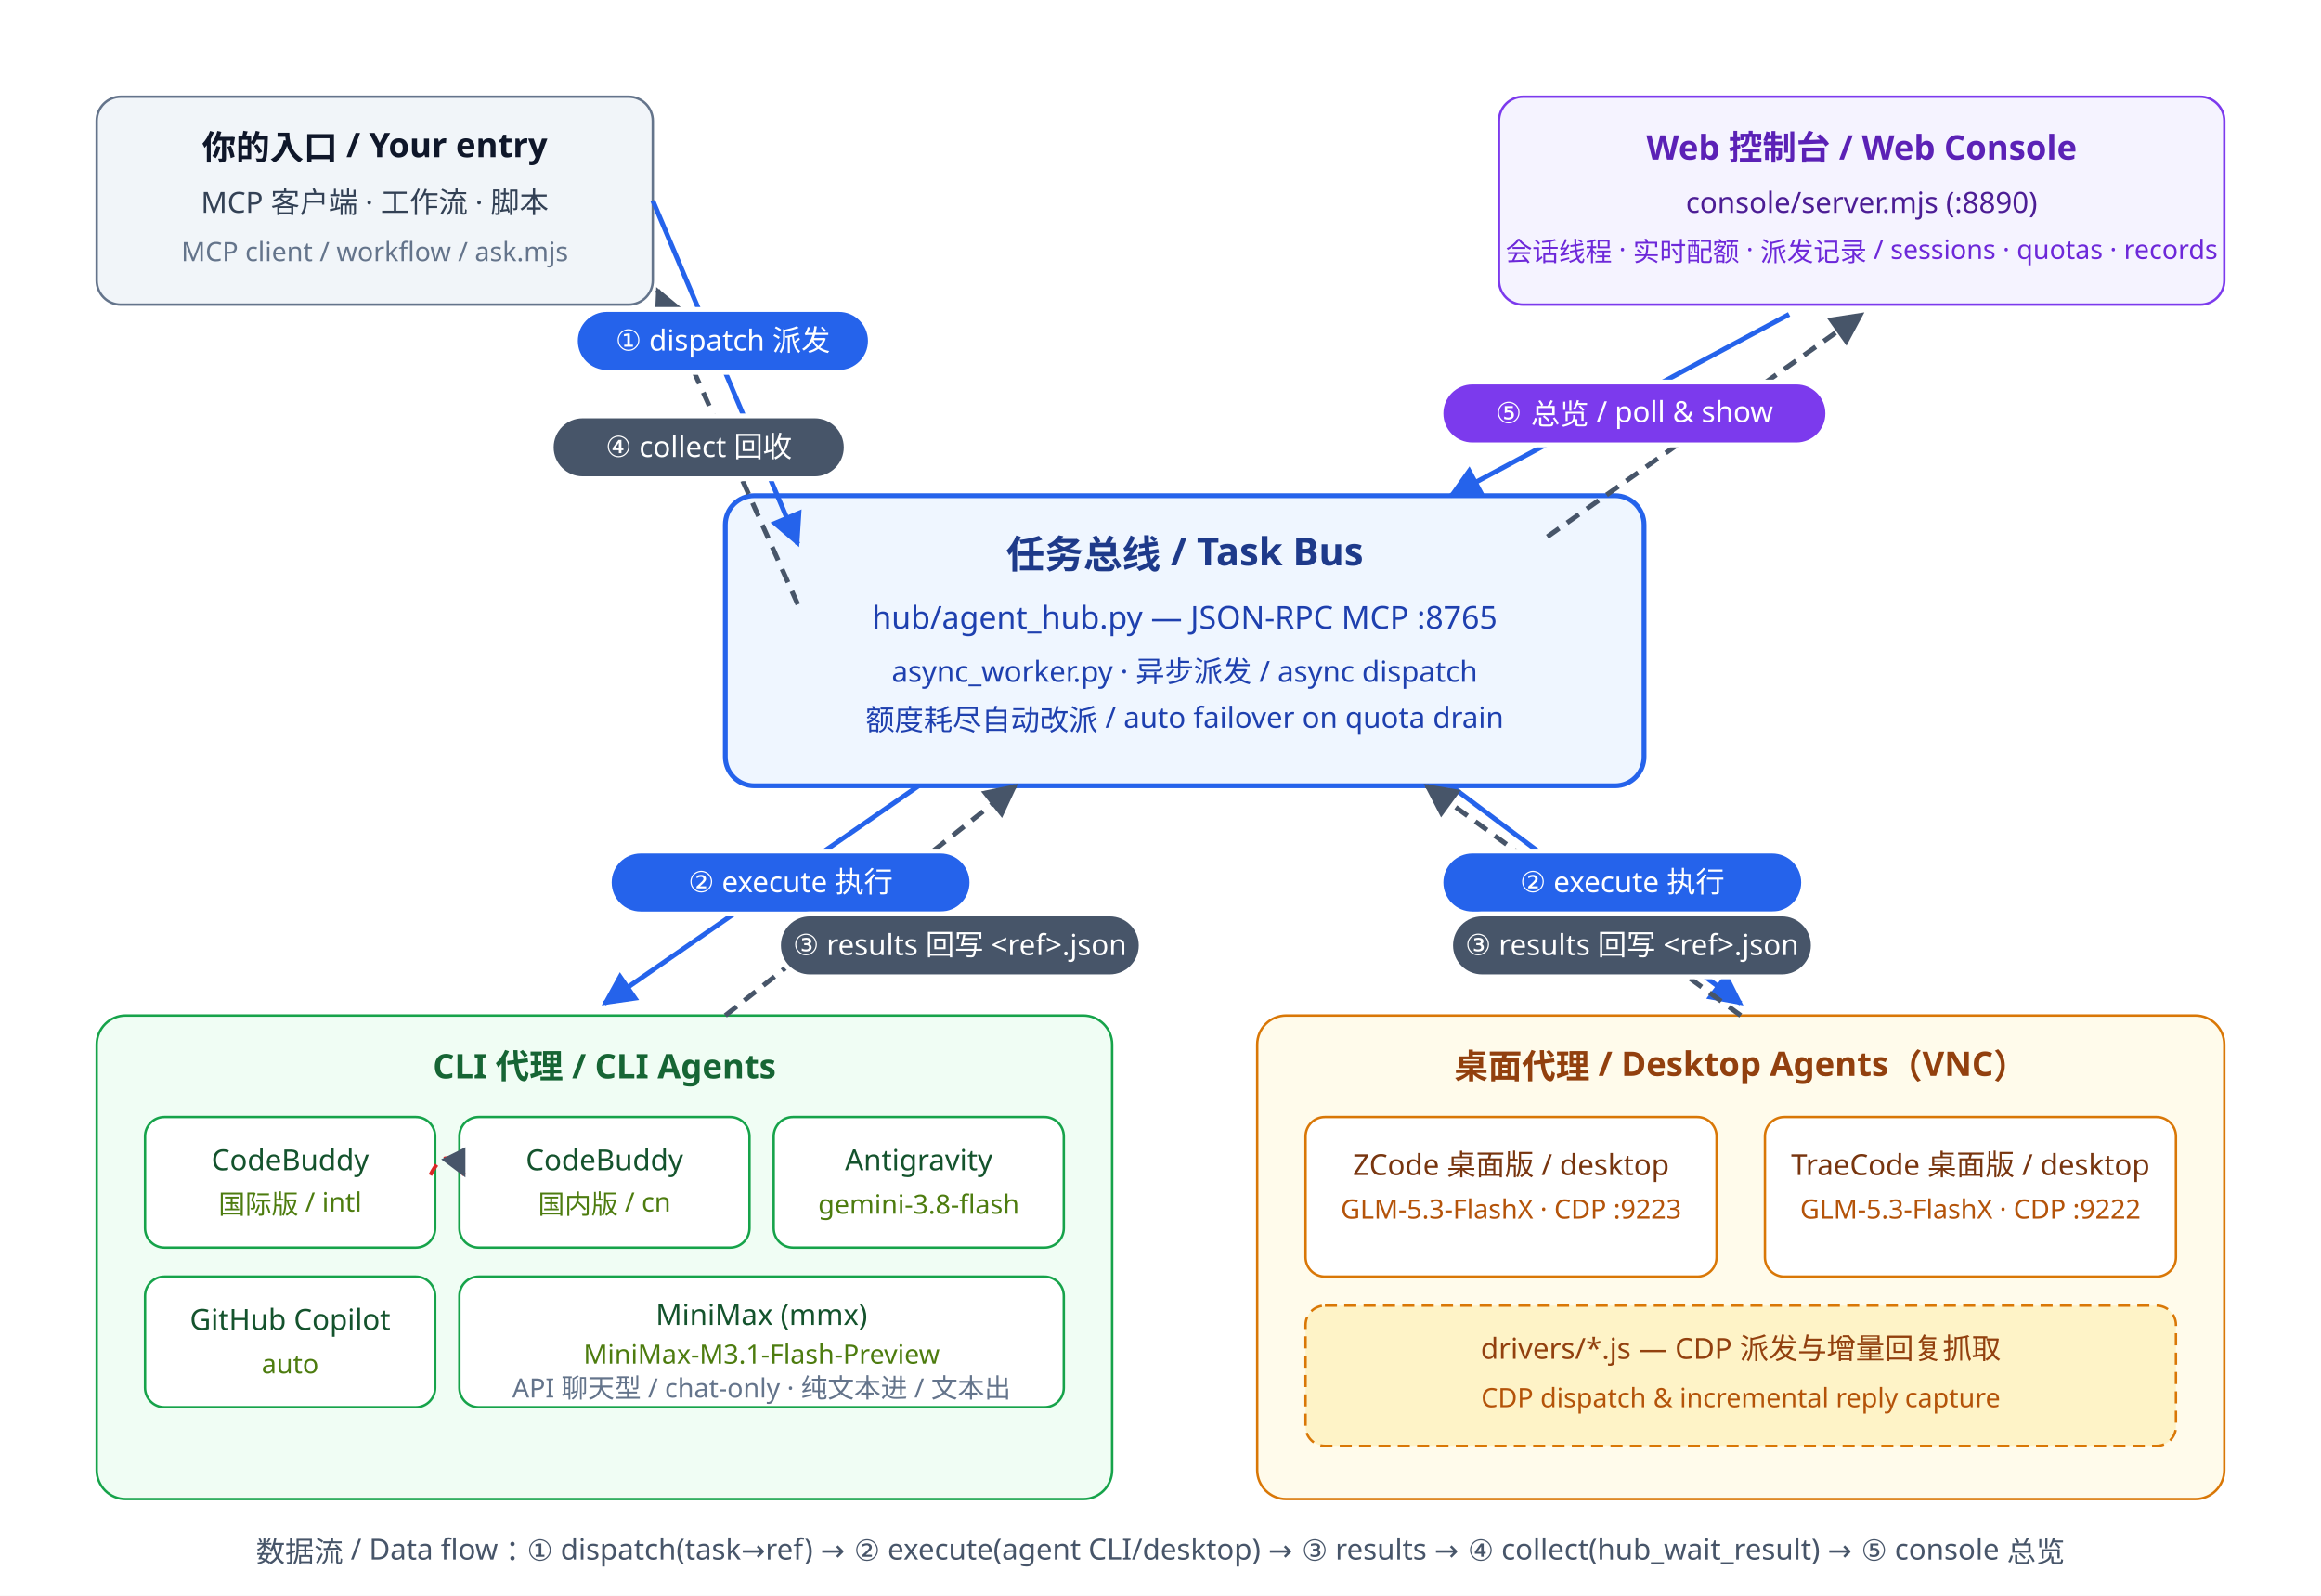
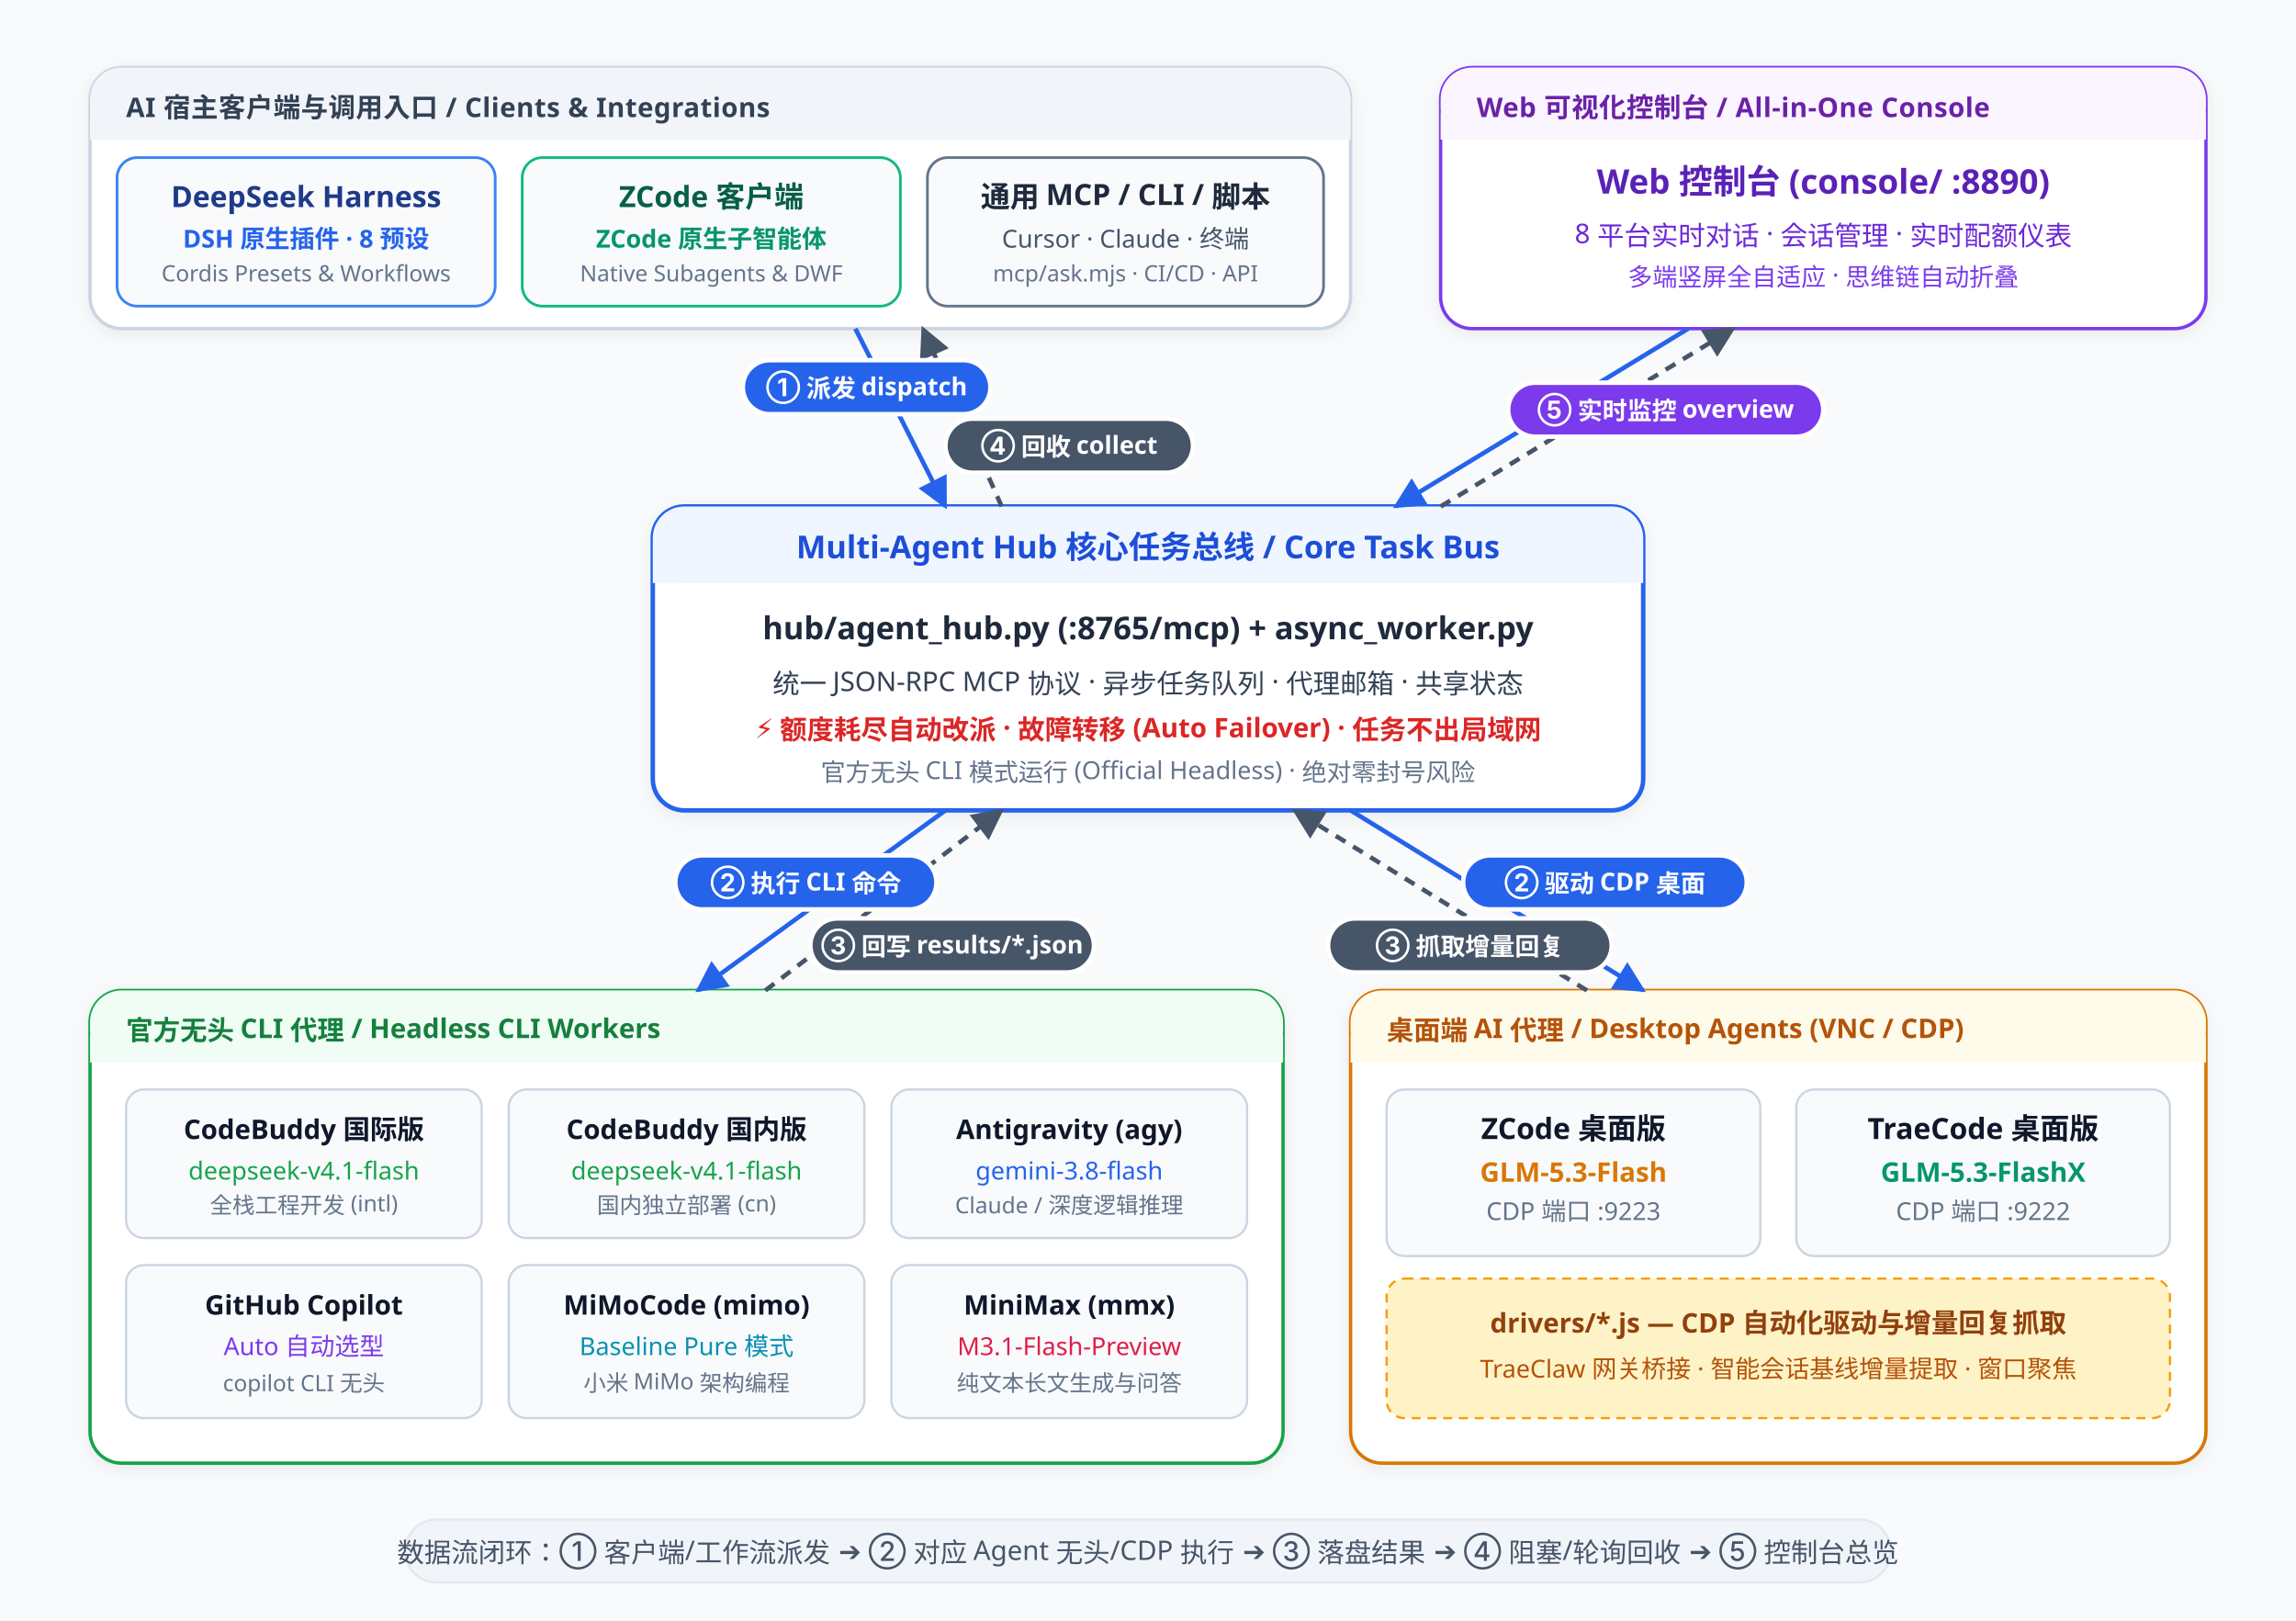
- <svg xmlns="http://www.w3.org/2000/svg" width="960" height="660" viewBox="0 0 960 660" font-family="Segoe UI, PingFang SC, Microsoft YaHei, sans-serif">
+ <svg xmlns="http://www.w3.org/2000/svg" width="1020" height="720" viewBox="0 0 1020 720" font-family="Segoe UI, PingFang SC, Microsoft YaHei, -apple-system, sans-serif">
  <defs>
-     <marker id="arr" viewBox="0 0 10 10" refX="9" refY="5" markerWidth="7" markerHeight="7" orient="auto-start-reverse">
-       <path d="M0,0 L10,5 L0,10 z" fill="#475569" />
-     </marker>
    <marker id="arrB" viewBox="0 0 10 10" refX="9" refY="5" markerWidth="7" markerHeight="7" orient="auto-start-reverse">
      <path d="M0,0 L10,5 L0,10 z" fill="#2563eb" />
    </marker>
+     <marker id="arrG" viewBox="0 0 10 10" refX="9" refY="5" markerWidth="7" markerHeight="7" orient="auto-start-reverse">
+       <path d="M0,0 L10,5 L0,10 z" fill="#475569" />
+     </marker>
+     <filter id="cardShadow" x="-5%" y="-5%" width="110%" height="115%" filterUnits="userSpaceOnUse">
+       <feDropShadow dx="0" dy="2" stdDeviation="4" flood-color="#0f172a" flood-opacity="0.06" />
+     </filter>
  </defs>
-   <rect width="960" height="660" fill="#ffffff" />
-   <rect x="40" y="40" width="230" height="86" rx="10" fill="#f1f5f9" stroke="#64748b" />
-   <text x="155" y="66" text-anchor="middle" font-size="14" font-weight="bold" fill="#0f172a">你的入口 / Your entry</text>
-   <text x="155" y="88" text-anchor="middle" font-size="12" fill="#334155">MCP 客户端 · 工作流 · 脚本</text>
-   <text x="155" y="108" text-anchor="middle" font-size="11" fill="#64748b">MCP client / workflow / ask.mjs</text>
-   <rect x="620" y="40" width="300" height="86" rx="10" fill="#f5f3ff" stroke="#7c3aed" />
-   <text x="770" y="66" text-anchor="middle" font-size="14" font-weight="bold" fill="#5b21b6">Web 控制台 / Web Console</text>
-   <text x="770" y="88" text-anchor="middle" font-size="12" fill="#4c1d95">console/server.mjs (:8890)</text>
-   <text x="770" y="108" text-anchor="middle" font-size="11" fill="#6d28d9">会话线程 · 实时配额 · 派发记录 / sessions · quotas · records</text>
-   <rect x="300" y="205" width="380" height="120" rx="12" fill="#eff6ff" stroke="#2563eb" stroke-width="2" />
-   <text x="490" y="235" text-anchor="middle" font-size="16" font-weight="bold" fill="#1e3a8a">任务总线 / Task Bus</text>
-   <text x="490" y="260" text-anchor="middle" font-size="13" fill="#1e40af">hub/agent_hub.py — JSON-RPC MCP :8765</text>
-   <text x="490" y="282" text-anchor="middle" font-size="12" fill="#1e40af">async_worker.py · 异步派发 / async dispatch</text>
-   <text x="490" y="302" text-anchor="middle" font-size="12" fill="#1e40af">额度耗尽自动改派 / auto failover on quota drain</text>
-   <rect x="40" y="420" width="420" height="200" rx="12" fill="#f0fdf4" stroke="#16a34a" />
-   <text x="250" y="446" text-anchor="middle" font-size="14" font-weight="bold" fill="#166534">CLI 代理 / CLI Agents</text>
-   <rect x="60" y="462" width="120" height="54" rx="8" fill="#ffffff" stroke="#16a34a" />
-   <text x="120" y="484" text-anchor="middle" font-size="12" fill="#14532d">CodeBuddy</text>
-   <text x="120" y="502" text-anchor="middle" font-size="11" fill="#4d7c0f">国际版 / intl</text>
-   <rect x="190" y="462" width="120" height="54" rx="8" fill="#ffffff" stroke="#16a34a" />
-   <text x="250" y="484" text-anchor="middle" font-size="12" fill="#14532d">CodeBuddy</text>
-   <text x="250" y="502" text-anchor="middle" font-size="11" fill="#4d7c0f">国内版 / cn</text>
-   <rect x="320" y="462" width="120" height="54" rx="8" fill="#ffffff" stroke="#16a34a" />
-   <text x="380" y="484" text-anchor="middle" font-size="12" fill="#14532d">Antigravity</text>
-   <text x="380" y="502" text-anchor="middle" font-size="11" fill="#4d7c0f">gemini-3.8-flash</text>
-   <rect x="60" y="528" width="120" height="54" rx="8" fill="#ffffff" stroke="#16a34a" />
-   <text x="120" y="550" text-anchor="middle" font-size="12" fill="#14532d">GitHub Copilot</text>
-   <text x="120" y="568" text-anchor="middle" font-size="11" fill="#4d7c0f">auto</text>
-   <rect x="190" y="528" width="250" height="54" rx="8" fill="#ffffff" stroke="#16a34a" />
-   <text x="315" y="548" text-anchor="middle" font-size="12" fill="#14532d">MiniMax (mmx)</text>
-   <text x="315" y="564" text-anchor="middle" font-size="11" fill="#4d7c0f">MiniMax-M3.1-Flash-Preview</text>
-   <text x="315" y="578" text-anchor="middle" font-size="11" fill="#64748b">API 聊天型 / chat-only · 纯文本进 / 文本出</text>
-   <rect x="520" y="420" width="400" height="200" rx="12" fill="#fffbeb" stroke="#d97706" />
-   <text x="720" y="446" text-anchor="middle" font-size="14" font-weight="bold" fill="#92400e">桌面代理 / Desktop Agents（VNC）</text>
-   <rect x="540" y="462" width="170" height="66" rx="8" fill="#ffffff" stroke="#d97706" />
-   <text x="625" y="486" text-anchor="middle" font-size="12" fill="#78350f">ZCode 桌面版 / desktop</text>
-   <text x="625" y="504" text-anchor="middle" font-size="11" fill="#b45309">GLM-5.3-FlashX · CDP :9223</text>
-   <rect x="730" y="462" width="170" height="66" rx="8" fill="#ffffff" stroke="#d97706" />
-   <text x="815" y="486" text-anchor="middle" font-size="12" fill="#78350f">TraeCode 桌面版 / desktop</text>
-   <text x="815" y="504" text-anchor="middle" font-size="11" fill="#b45309">GLM-5.3-FlashX · CDP :9222</text>
-   <rect x="540" y="540" width="360" height="58" rx="8" fill="#fef3c7" stroke="#d97706" stroke-dasharray="5 3" />
-   <text x="720" y="562" text-anchor="middle" font-size="12" fill="#92400e">drivers/*.js — CDP 派发与增量回复抓取</text>
-   <text x="720" y="582" text-anchor="middle" font-size="11" fill="#b45309">CDP dispatch &amp; incremental reply capture</text>
-   <line x1="270" y1="83" x2="330" y2="225" stroke="#2563eb" stroke-width="2" marker-end="url(#arrB)" />
-   <line x1="330" y1="250" x2="272" y2="120" stroke="#475569" stroke-width="2" stroke-dasharray="6 4" marker-end="url(#arr)" />
-   <line x1="740" y1="130" x2="600" y2="205" stroke="#2563eb" stroke-width="2" marker-end="url(#arrB)" />
-   <line x1="640" y1="222" x2="770" y2="130" stroke="#475569" stroke-width="2" stroke-dasharray="6 4" marker-end="url(#arr)" />
-   <line x1="380" y1="325" x2="250" y2="415" stroke="#2563eb" stroke-width="2" marker-end="url(#arrB)" />
-   <line x1="600" y1="325" x2="720" y2="415" stroke="#2563eb" stroke-width="2" marker-end="url(#arrB)" />
-   <line x1="300" y1="420" x2="420" y2="325" stroke="#475569" stroke-width="2" stroke-dasharray="6 4" marker-end="url(#arr)" />
-   <line x1="720" y1="420" x2="590" y2="325" stroke="#475569" stroke-width="2" stroke-dasharray="6 4" marker-end="url(#arr)" />
-   <path d="M 178 486 Q 185 472 192 486" fill="none" stroke="#dc2626" stroke-width="1.6" stroke-dasharray="5 4" marker-end="url(#arr)" />
-   <rect x="238" y="128" width="122" height="26" rx="13" fill="#2563eb" stroke="#ffffff" stroke-width="2" />
-   <text x="299" y="145" text-anchor="middle" font-size="12" fill="#ffffff">① dispatch 派发</text>
-   <rect x="228" y="172" width="122" height="26" rx="13" fill="#475569" stroke="#ffffff" stroke-width="2" />
-   <text x="289" y="189" text-anchor="middle" font-size="12" fill="#ffffff">④ collect 回收</text>
-   <rect x="596" y="158" width="160" height="26" rx="13" fill="#7c3aed" stroke="#ffffff" stroke-width="2" />
-   <text x="676" y="175" text-anchor="middle" font-size="12" fill="#ffffff">⑤ 总览 / poll &amp; show</text>
-   <rect x="252" y="352" width="150" height="26" rx="13" fill="#2563eb" stroke="#ffffff" stroke-width="2" />
-   <text x="327" y="369" text-anchor="middle" font-size="12" fill="#ffffff">② execute 执行</text>
-   <rect x="596" y="352" width="150" height="26" rx="13" fill="#2563eb" stroke="#ffffff" stroke-width="2" />
-   <text x="671" y="369" text-anchor="middle" font-size="12" fill="#ffffff">② execute 执行</text>
-   <rect x="322" y="378" width="150" height="26" rx="13" fill="#475569" stroke="#ffffff" stroke-width="2" />
-   <text x="397" y="395" text-anchor="middle" font-size="12" fill="#ffffff">③ results 回写 &lt;ref&gt;.json</text>
-   <rect x="600" y="378" width="150" height="26" rx="13" fill="#475569" stroke="#ffffff" stroke-width="2" />
-   <text x="675" y="395" text-anchor="middle" font-size="12" fill="#ffffff">③ results 回写 &lt;ref&gt;.json</text>
-   <text x="480" y="646" text-anchor="middle" font-size="12" fill="#475569">数据流 / Data flow：① dispatch(task→ref) → ② execute(agent CLI/desktop) → ③ results → ④ collect(hub_wait_result) → ⑤ console 总览</text>
+   <rect width="1020" height="720" fill="#f8fafc" />
+   <rect x="40" y="30" width="560" height="116" rx="14" fill="#ffffff" stroke="#cbd5e1" stroke-width="1.5" filter="url(#cardShadow)" />
+   <rect x="40" y="30" width="560" height="32" rx="14" fill="#f1f5f9" />
+   <rect x="40" y="50" width="560" height="12" fill="#f1f5f9" />
+   <text x="56" y="52" font-size="12" font-weight="bold" fill="#334155" letter-spacing="0.2">AI 宿主客户端与调用入口 / Clients &amp; Integrations</text>
+   <rect x="52" y="70" width="168" height="66" rx="9" fill="#f8fafc" stroke="#3b82f6" stroke-width="1.2" />
+   <text x="136" y="92" text-anchor="middle" font-size="13" font-weight="bold" fill="#1e3a8a">DeepSeek Harness</text>
+   <text x="136" y="110" text-anchor="middle" font-size="11" font-weight="600" fill="#2563eb">DSH 原生插件 · 8 预设</text>
+   <text x="136" y="125" text-anchor="middle" font-size="10" fill="#64748b">Cordis Presets &amp; Workflows</text>
+   <rect x="232" y="70" width="168" height="66" rx="9" fill="#f8fafc" stroke="#10b981" stroke-width="1.2" />
+   <text x="316" y="92" text-anchor="middle" font-size="13" font-weight="bold" fill="#065f46">ZCode 客户端</text>
+   <text x="316" y="110" text-anchor="middle" font-size="11" font-weight="600" fill="#059669">ZCode 原生子智能体</text>
+   <text x="316" y="125" text-anchor="middle" font-size="10" fill="#64748b">Native Subagents &amp; DWF</text>
+   <rect x="412" y="70" width="176" height="66" rx="9" fill="#f8fafc" stroke="#64748b" stroke-width="1.2" />
+   <text x="500" y="92" text-anchor="middle" font-size="13" font-weight="bold" fill="#1e293b">通用 MCP / CLI / 脚本</text>
+   <text x="500" y="110" text-anchor="middle" font-size="11" fill="#475569">Cursor · Claude · 终端</text>
+   <text x="500" y="125" text-anchor="middle" font-size="10" fill="#64748b">mcp/ask.mjs · CI/CD · API</text>
+   <rect x="640" y="30" width="340" height="116" rx="14" fill="#ffffff" stroke="#7c3aed" stroke-width="1.5" filter="url(#cardShadow)" />
+   <rect x="640" y="30" width="340" height="32" rx="14" fill="#faf5ff" />
+   <rect x="640" y="50" width="340" height="12" fill="#faf5ff" />
+   <text x="656" y="52" font-size="12" font-weight="bold" fill="#6b21a8" letter-spacing="0.2">Web 可视化控制台 / All-in-One Console</text>
+   <text x="810" y="86" text-anchor="middle" font-size="15" font-weight="bold" fill="#5b21b6">Web 控制台 (console/ :8890)</text>
+   <text x="810" y="108" text-anchor="middle" font-size="12" fill="#6d28d9">8 平台实时对话 · 会话管理 · 实时配额仪表</text>
+   <text x="810" y="127" text-anchor="middle" font-size="11" fill="#7c3aed">多端竖屏全自适应 · 思维链自动折叠</text>
+   <rect x="290" y="225" width="440" height="135" rx="14" fill="#ffffff" stroke="#2563eb" stroke-width="2" filter="url(#cardShadow)" />
+   <rect x="290" y="225" width="440" height="34" rx="14" fill="#eff6ff" />
+   <rect x="290" y="245" width="440" height="14" fill="#eff6ff" />
+   <text x="510" y="248" text-anchor="middle" font-size="14" font-weight="bold" fill="#1d4ed8">Multi-Agent Hub 核心任务总线 / Core Task Bus</text>
+   <text x="510" y="284" text-anchor="middle" font-size="14" font-weight="bold" fill="#1e293b">hub/agent_hub.py (:8765/mcp) + async_worker.py</text>
+   <text x="510" y="308" text-anchor="middle" font-size="12" fill="#334155">统一 JSON-RPC MCP 协议 · 异步任务队列 · 代理邮箱 · 共享状态</text>
+   <text x="510" y="328" text-anchor="middle" font-size="12" font-weight="600" fill="#dc2626">⚡ 额度耗尽自动改派 · 故障转移 (Auto Failover) · 任务不出局域网</text>
+   <text x="510" y="347" text-anchor="middle" font-size="11" fill="#64748b">官方无头 CLI 模式运行 (Official Headless) · 绝对零封号风险</text>
+   <rect x="40" y="440" width="530" height="210" rx="14" fill="#ffffff" stroke="#16a34a" stroke-width="1.5" filter="url(#cardShadow)" />
+   <rect x="40" y="440" width="530" height="32" rx="14" fill="#f0fdf4" />
+   <rect x="40" y="460" width="530" height="12" fill="#f0fdf4" />
+   <text x="56" y="462" font-size="12" font-weight="bold" fill="#15803d">官方无头 CLI 代理 / Headless CLI Workers</text>
+   <rect x="56" y="484" width="158" height="66" rx="8" fill="#f8fafc" stroke="#cbd5e1" />
+   <text x="135" y="506" text-anchor="middle" font-size="12" font-weight="bold" fill="#0f172a">CodeBuddy 国际版</text>
+   <text x="135" y="524" text-anchor="middle" font-size="11" fill="#16a34a">deepseek-v4.1-flash</text>
+   <text x="135" y="539" text-anchor="middle" font-size="10" fill="#64748b">全栈工程开发 (intl)</text>
+   <rect x="226" y="484" width="158" height="66" rx="8" fill="#f8fafc" stroke="#cbd5e1" />
+   <text x="305" y="506" text-anchor="middle" font-size="12" font-weight="bold" fill="#0f172a">CodeBuddy 国内版</text>
+   <text x="305" y="524" text-anchor="middle" font-size="11" fill="#16a34a">deepseek-v4.1-flash</text>
+   <text x="305" y="539" text-anchor="middle" font-size="10" fill="#64748b">国内独立部署 (cn)</text>
+   <rect x="396" y="484" width="158" height="66" rx="8" fill="#f8fafc" stroke="#cbd5e1" />
+   <text x="475" y="506" text-anchor="middle" font-size="12" font-weight="bold" fill="#0f172a">Antigravity (agy)</text>
+   <text x="475" y="524" text-anchor="middle" font-size="11" fill="#2563eb">gemini-3.8-flash</text>
+   <text x="475" y="539" text-anchor="middle" font-size="10" fill="#64748b">Claude / 深度逻辑推理</text>
+   <rect x="56" y="562" width="158" height="68" rx="8" fill="#f8fafc" stroke="#cbd5e1" />
+   <text x="135" y="584" text-anchor="middle" font-size="12" font-weight="bold" fill="#0f172a">GitHub Copilot</text>
+   <text x="135" y="602" text-anchor="middle" font-size="11" fill="#7c3aed">Auto 自动选型</text>
+   <text x="135" y="618" text-anchor="middle" font-size="10" fill="#64748b">copilot CLI 无头</text>
+   <rect x="226" y="562" width="158" height="68" rx="8" fill="#f8fafc" stroke="#cbd5e1" />
+   <text x="305" y="584" text-anchor="middle" font-size="12" font-weight="bold" fill="#0f172a">MiMoCode (mimo)</text>
+   <text x="305" y="602" text-anchor="middle" font-size="11" fill="#0891b2">Baseline Pure 模式</text>
+   <text x="305" y="618" text-anchor="middle" font-size="10" fill="#64748b">小米 MiMo 架构编程</text>
+   <rect x="396" y="562" width="158" height="68" rx="8" fill="#f8fafc" stroke="#cbd5e1" />
+   <text x="475" y="584" text-anchor="middle" font-size="12" font-weight="bold" fill="#0f172a">MiniMax (mmx)</text>
+   <text x="475" y="602" text-anchor="middle" font-size="11" fill="#e11d48">M3.1-Flash-Preview</text>
+   <text x="475" y="618" text-anchor="middle" font-size="10" fill="#64748b">纯文本长文生成与问答</text>
+   <rect x="600" y="440" width="380" height="210" rx="14" fill="#ffffff" stroke="#d97706" stroke-width="1.5" filter="url(#cardShadow)" />
+   <rect x="600" y="440" width="380" height="32" rx="14" fill="#fffbeb" />
+   <rect x="600" y="460" width="380" height="12" fill="#fffbeb" />
+   <text x="616" y="462" font-size="12" font-weight="bold" fill="#b45309">桌面端 AI 代理 / Desktop Agents (VNC / CDP)</text>
+   <rect x="616" y="484" width="166" height="74" rx="8" fill="#f8fafc" stroke="#cbd5e1" />
+   <text x="699" y="506" text-anchor="middle" font-size="13" font-weight="bold" fill="#0f172a">ZCode 桌面版</text>
+   <text x="699" y="525" text-anchor="middle" font-size="12" font-weight="600" fill="#d97706">GLM-5.3-Flash</text>
+   <text x="699" y="542" text-anchor="middle" font-size="11" fill="#64748b">CDP 端口 :9223</text>
+   <rect x="798" y="484" width="166" height="74" rx="8" fill="#f8fafc" stroke="#cbd5e1" />
+   <text x="881" y="506" text-anchor="middle" font-size="13" font-weight="bold" fill="#0f172a">TraeCode 桌面版</text>
+   <text x="881" y="525" text-anchor="middle" font-size="12" font-weight="600" fill="#059669">GLM-5.3-FlashX</text>
+   <text x="881" y="542" text-anchor="middle" font-size="11" fill="#64748b">CDP 端口 :9222</text>
+   <rect x="616" y="568" width="348" height="62" rx="8" fill="#fef3c7" stroke="#f59e0b" stroke-dasharray="4 3" />
+   <text x="790" y="592" text-anchor="middle" font-size="12" font-weight="bold" fill="#92400e">drivers/*.js — CDP 自动化驱动与增量回复抓取</text>
+   <text x="790" y="612" text-anchor="middle" font-size="11" fill="#b45309">TraeClaw 网关桥接 · 智能会话基线增量提取 · 窗口聚焦</text>
+   <line x1="380" y1="146" x2="420" y2="225" stroke="#2563eb" stroke-width="2" marker-end="url(#arrB)" />
+   <line x1="445" y1="225" x2="410" y2="146" stroke="#475569" stroke-width="2" stroke-dasharray="5 4" marker-end="url(#arrG)" />
+   <line x1="750" y1="146" x2="620" y2="225" stroke="#2563eb" stroke-width="2" marker-end="url(#arrB)" />
+   <line x1="640" y1="225" x2="770" y2="146" stroke="#475569" stroke-width="2" stroke-dasharray="5 4" marker-end="url(#arrG)" />
+   <line x1="420" y1="360" x2="310" y2="440" stroke="#2563eb" stroke-width="2" marker-end="url(#arrB)" />
+   <line x1="340" y1="440" x2="445" y2="360" stroke="#475569" stroke-width="2" stroke-dasharray="5 4" marker-end="url(#arrG)" />
+   <line x1="600" y1="360" x2="730" y2="440" stroke="#2563eb" stroke-width="2" marker-end="url(#arrB)" />
+   <line x1="705" y1="440" x2="575" y2="360" stroke="#475569" stroke-width="2" stroke-dasharray="5 4" marker-end="url(#arrG)" />
+   <rect x="330" y="160" width="110" height="24" rx="12" fill="#2563eb" stroke="#ffffff" stroke-width="2" />
+   <text x="385" y="176" text-anchor="middle" font-size="11" font-weight="bold" fill="#ffffff">① 派发 dispatch</text>
+   <rect x="420" y="186" width="110" height="24" rx="12" fill="#475569" stroke="#ffffff" stroke-width="2" />
+   <text x="475" y="202" text-anchor="middle" font-size="11" font-weight="bold" fill="#ffffff">④ 回收 collect</text>
+   <rect x="670" y="170" width="140" height="24" rx="12" fill="#7c3aed" stroke="#ffffff" stroke-width="2" />
+   <text x="740" y="186" text-anchor="middle" font-size="11" font-weight="bold" fill="#ffffff">⑤ 实时监控 overview</text>
+   <rect x="300" y="380" width="116" height="24" rx="12" fill="#2563eb" stroke="#ffffff" stroke-width="2" />
+   <text x="358" y="396" text-anchor="middle" font-size="11" font-weight="bold" fill="#ffffff">② 执行 CLI 命令</text>
+   <rect x="360" y="408" width="126" height="24" rx="12" fill="#475569" stroke="#ffffff" stroke-width="2" />
+   <text x="423" y="424" text-anchor="middle" font-size="11" font-weight="bold" fill="#ffffff">③ 回写 results/*.json</text>
+   <rect x="650" y="380" width="126" height="24" rx="12" fill="#2563eb" stroke="#ffffff" stroke-width="2" />
+   <text x="713" y="396" text-anchor="middle" font-size="11" font-weight="bold" fill="#ffffff">② 驱动 CDP 桌面</text>
+   <rect x="590" y="408" width="126" height="24" rx="12" fill="#475569" stroke="#ffffff" stroke-width="2" />
+   <text x="653" y="424" text-anchor="middle" font-size="11" font-weight="bold" fill="#ffffff">③ 抓取增量回复</text>
+   <rect x="180" y="675" width="660" height="28" rx="14" fill="#f1f5f9" stroke="#e2e8f0" />
+   <text x="510" y="694" text-anchor="middle" font-size="12" fill="#475569" font-weight="500">数据流闭环：① 客户端/工作流派发 ➔ ② 对应 Agent 无头/CDP 执行 ➔ ③ 落盘结果 ➔ ④ 阻塞/轮询回收 ➔ ⑤ 控制台总览</text>
</svg>
